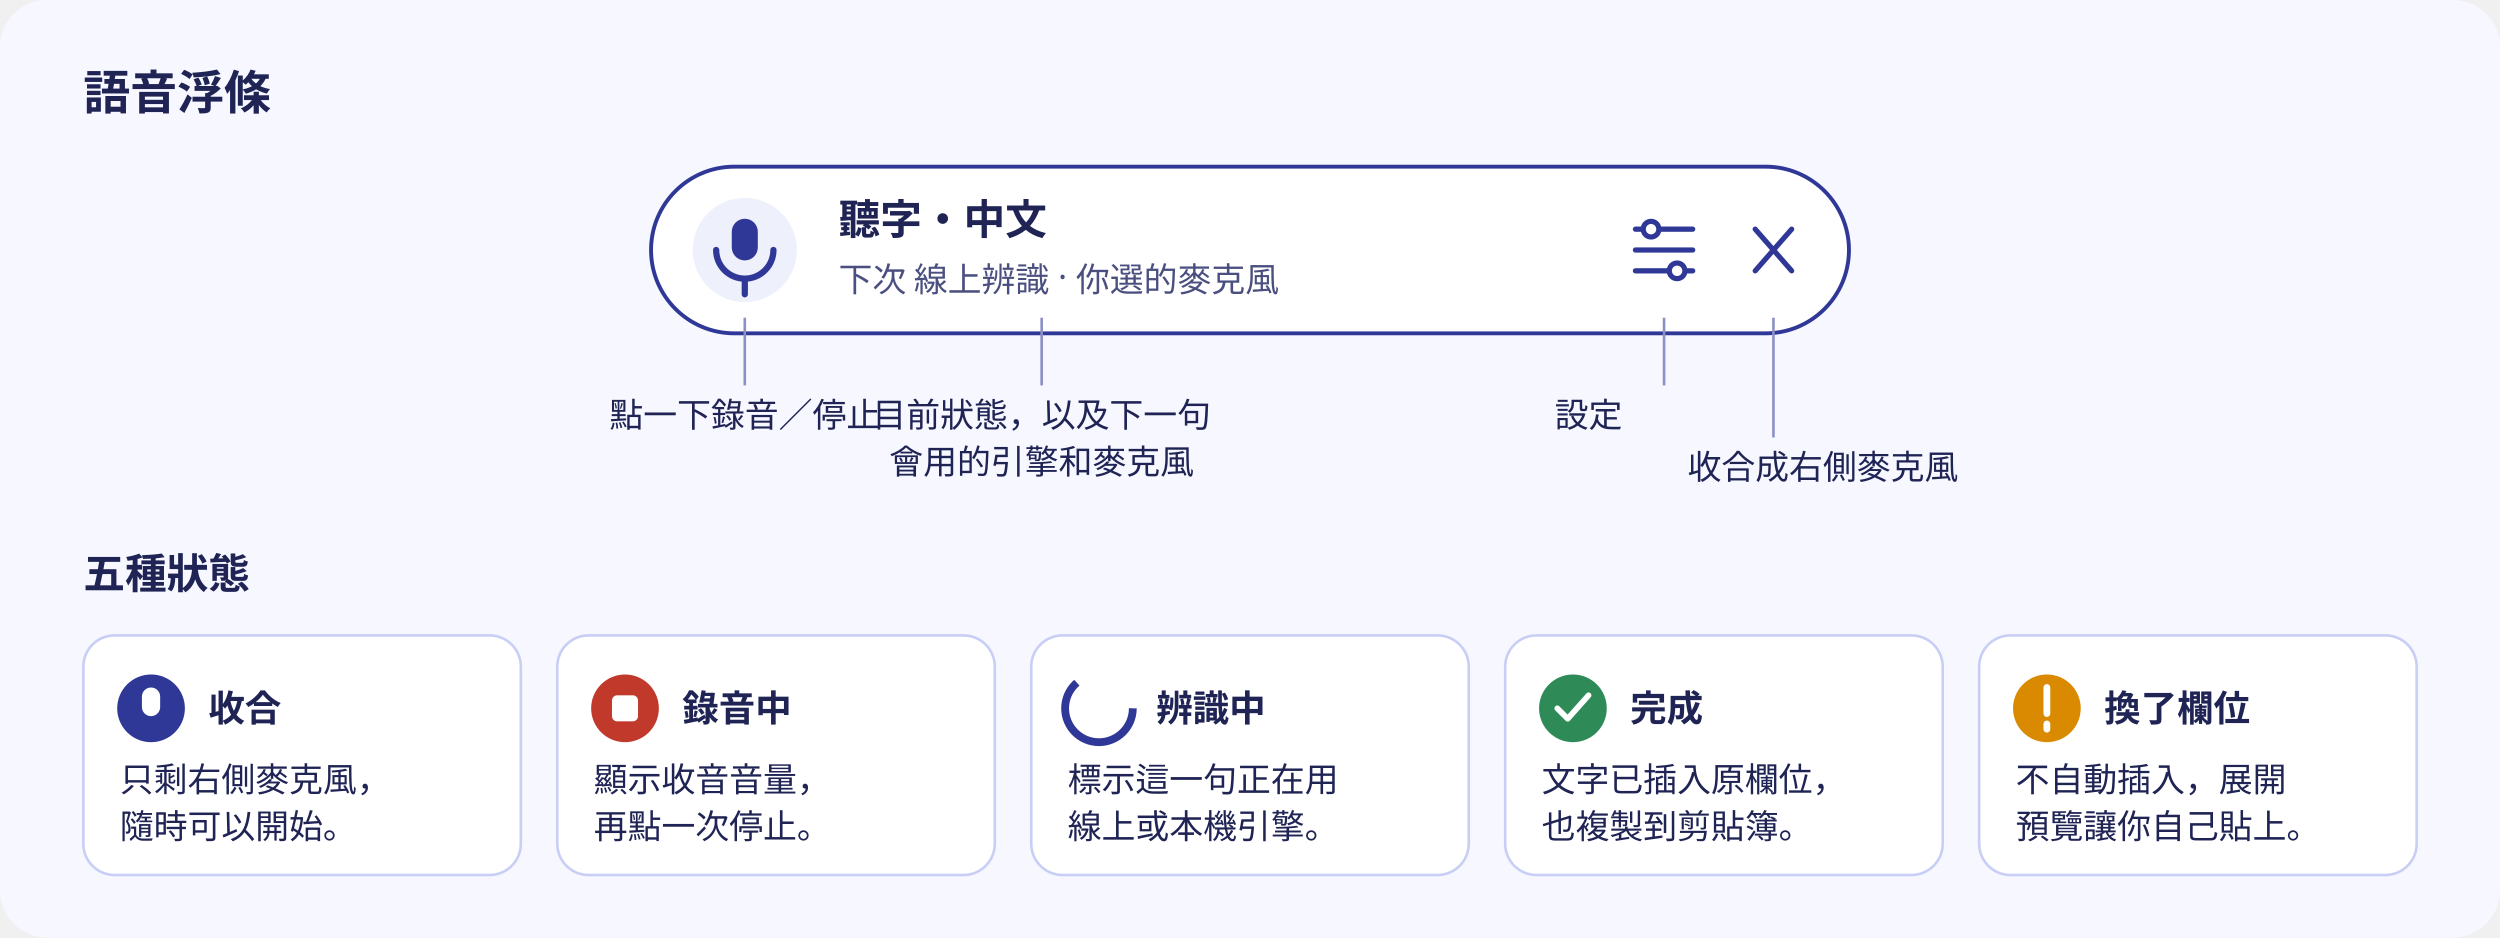
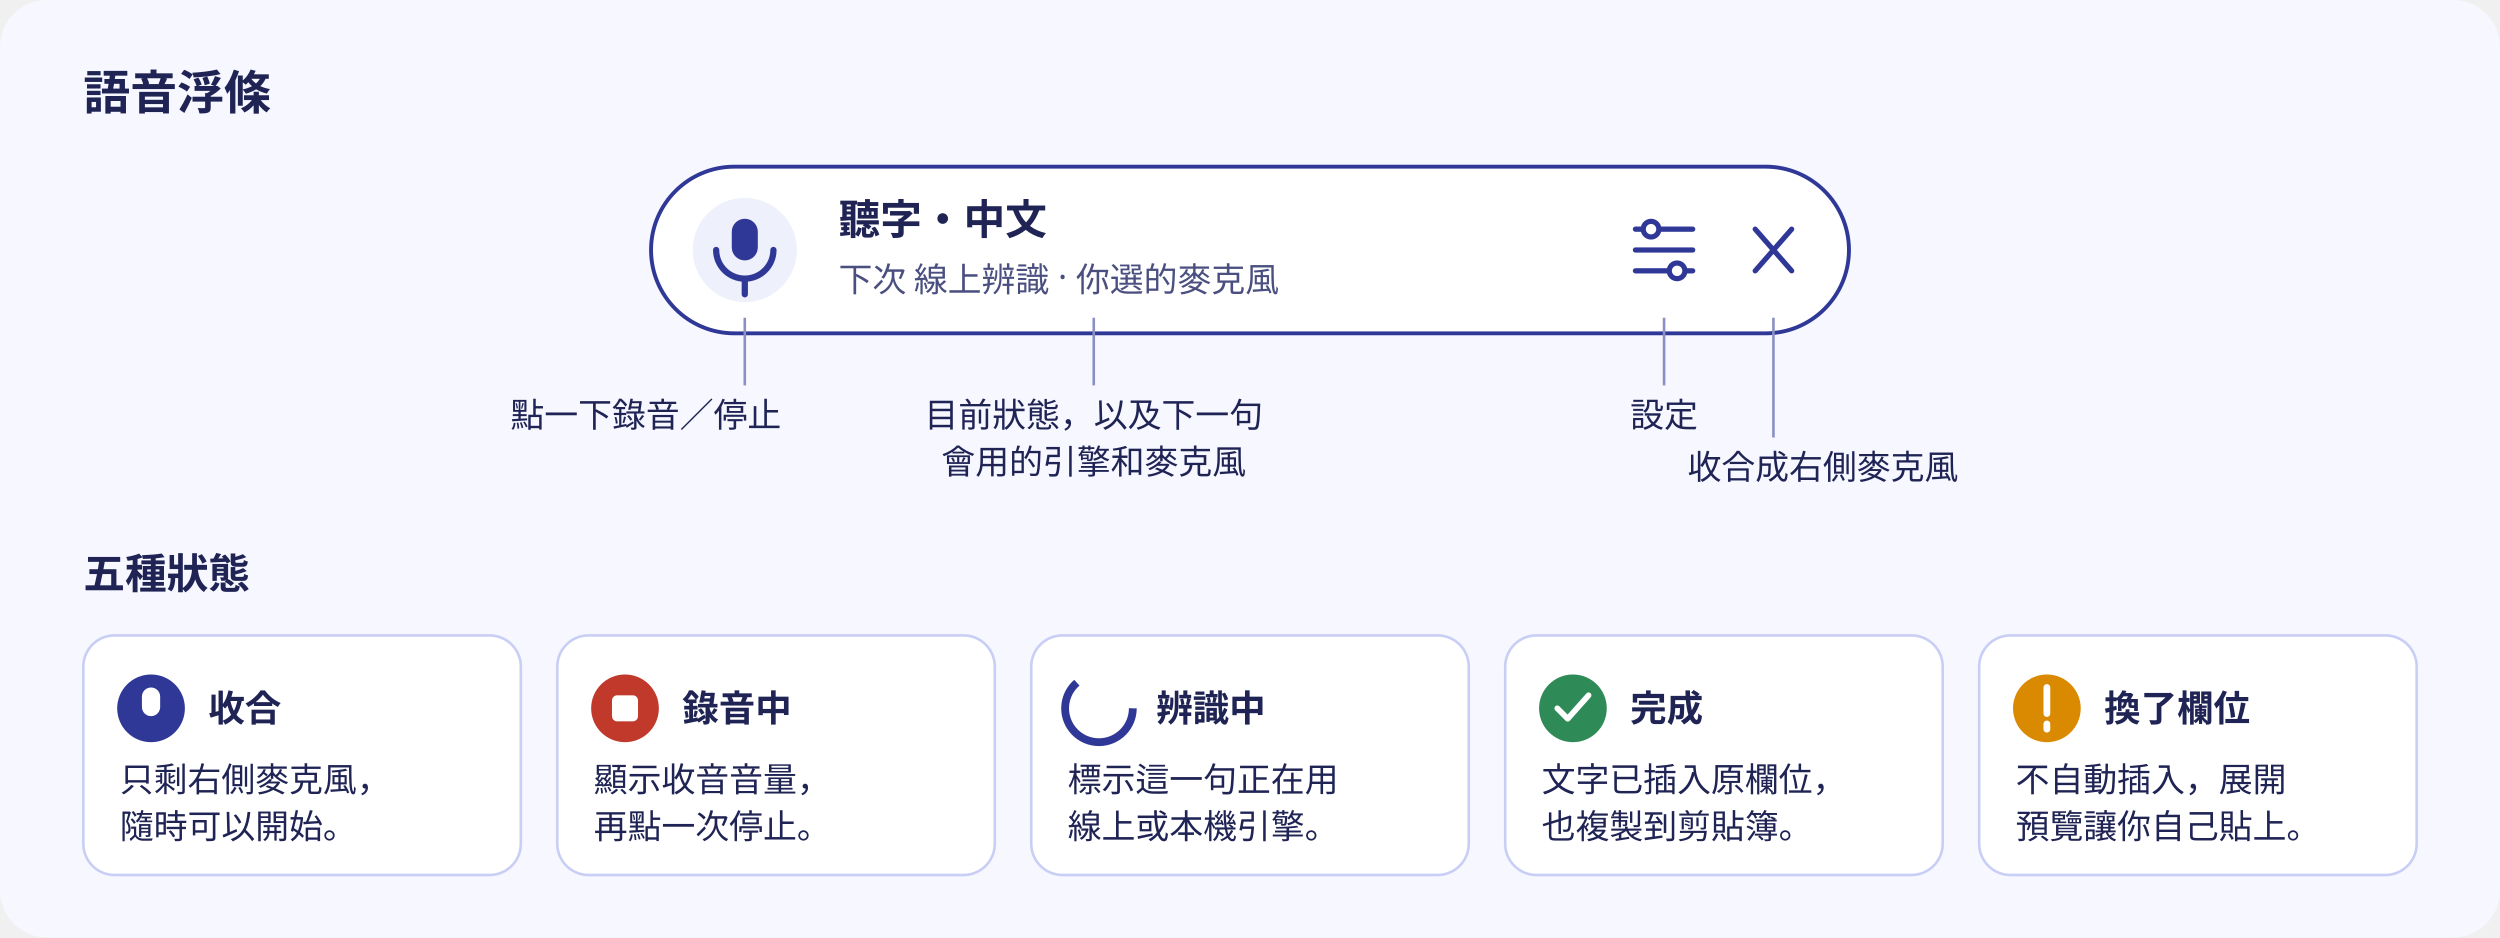
<svg xmlns="http://www.w3.org/2000/svg" width="960" height="360" viewBox="0 0 960 360" role="img" aria-labelledby="t d" font-family="'Segoe UI','Microsoft JhengHei','PingFang TC','Noto Sans TC',sans-serif">
  <rect width="960" height="360" rx="18" fill="#F6F7FF" />
  <g font-size="14" fill="#1F2455">
    <text x="32" y="42" font-size="18" font-weight="700">語音浮條</text>
    <rect x="250" y="64" width="460" height="64" rx="32" fill="#FFFFFF" stroke="#303897" stroke-width="1.5" />
    <circle cx="286" cy="96" r="20" fill="#EEF0FB" />
    <rect x="281" y="84" width="10" height="16" rx="5" fill="#303897" />
    <path d="M275 96a11 11 0 0 0 22 0M286 107v6" fill="none" stroke="#303897" stroke-width="2.4" stroke-linecap="round" />
    <text x="322" y="90" font-size="16" font-weight="700">聽字・中文</text>
    <text x="322" y="112" font-size="13" fill="#4A4F80">下次 線上辨識 · 你選的麥克風</text>
    <path d="M628 88h22M628 96h22M628 104h22" stroke="#303897" stroke-width="2" stroke-linecap="round" />
    <circle cx="634" cy="88" r="3" fill="#FFFFFF" stroke="#303897" stroke-width="2" />
    <circle cx="644" cy="104" r="3" fill="#FFFFFF" stroke="#303897" stroke-width="2" />
    <path d="M674 88l14 16M688 88l-14 16" stroke="#303897" stroke-width="2" stroke-linecap="round" />
    <g font-size="13" fill="#4A4F80" stroke="#8A90C4" stroke-width="1">
      <path d="M286 122v26" fill="none" />
-       <path d="M400 122v26" fill="none" />
+       <path d="M420 122v26" fill="none" />
      <path d="M639 122v26" fill="none" />
      <path d="M681 122v46" fill="none" />
    </g>
    <g font-size="13" fill="#1F2455">
-       <text x="286" y="164" text-anchor="middle">點一下錄音／停止</text>
-       <text x="400" y="164" text-anchor="middle">目前狀態，以及下一句</text>
-       <text x="400" y="182" text-anchor="middle">會用的引擎和麥克風</text>
-       <text x="610" y="164" text-anchor="middle">設定</text>
+       <text x="300" y="164" text-anchor="end">點一下錄音／停止</text>
+       <text x="420" y="164" text-anchor="middle">目前狀態，以及下一句</text>
+       <text x="420" y="182" text-anchor="middle">會用的引擎和麥克風</text>
+       <text x="639" y="164" text-anchor="middle">設定</text>
      <text x="700" y="184" text-anchor="middle">收合成右側麥克風</text>
    </g>
    <text x="32" y="226" font-size="16" font-weight="700">五種狀態</text>
    <g transform="translate(32,244)" font-size="13">
      <g>
        <rect width="168" height="92" rx="12" fill="#FFFFFF" stroke="#C9CEF5" />
        <circle cx="26" cy="28" r="13" fill="#303897" />
        <rect x="22.500" y="20" width="7" height="11" rx="3.500" fill="#FFFFFF" />
        <text x="48" y="33" font-weight="700" font-size="14">收合</text>
        <text x="14" y="60">只剩右側麥克風，</text>
        <text x="14" y="78">隨時可以開始。</text>
      </g>
      <g transform="translate(182,0)">
        <rect width="168" height="92" rx="12" fill="#FFFFFF" stroke="#C9CEF5" />
        <circle cx="26" cy="28" r="13" fill="#C0392B" />
        <rect x="21" y="23" width="10" height="10" rx="2" fill="#FFFFFF" />
        <text x="48" y="33" font-weight="700" font-size="14">錄音中</text>
        <text x="14" y="60">顯示收音音量，</text>
        <text x="14" y="78">再點一次停止。</text>
      </g>
      <g transform="translate(364,0)">
        <rect width="168" height="92" rx="12" fill="#FFFFFF" stroke="#C9CEF5" />
        <circle cx="26" cy="28" r="13" fill="none" stroke="#303897" stroke-width="3" stroke-dasharray="52 30" />
        <text x="48" y="33" font-weight="700" font-size="14">辨識中</text>
        <text x="14" y="60">標示這一句正在用</text>
        <text x="14" y="78">線上或本機引擎。</text>
      </g>
      <g transform="translate(546,0)">
        <rect width="168" height="92" rx="12" fill="#FFFFFF" stroke="#C9CEF5" />
        <circle cx="26" cy="28" r="13" fill="#2E8B57" />
        <path d="M20 28l4 4 8-9" fill="none" stroke="#FFFFFF" stroke-width="2.2" stroke-linecap="round" stroke-linejoin="round" />
        <text x="48" y="33" font-weight="700" font-size="14">完成</text>
        <text x="14" y="60">文字已插入原欄位，</text>
        <text x="14" y="78">也複製到剪貼簿。</text>
      </g>
      <g transform="translate(728,0)">
        <rect width="168" height="92" rx="12" fill="#FFFFFF" stroke="#C9CEF5" />
        <circle cx="26" cy="28" r="13" fill="#D98A00" />
        <path d="M26 20v10M26 34v2" stroke="#FFFFFF" stroke-width="2.6" stroke-linecap="round" />
        <text x="48" y="33" font-weight="700" font-size="14">換了欄位</text>
        <text x="14" y="60">不自動插入，展開</text>
        <text x="14" y="78">預覽讓你自己貼上。</text>
      </g>
    </g>
  </g>
</svg>
